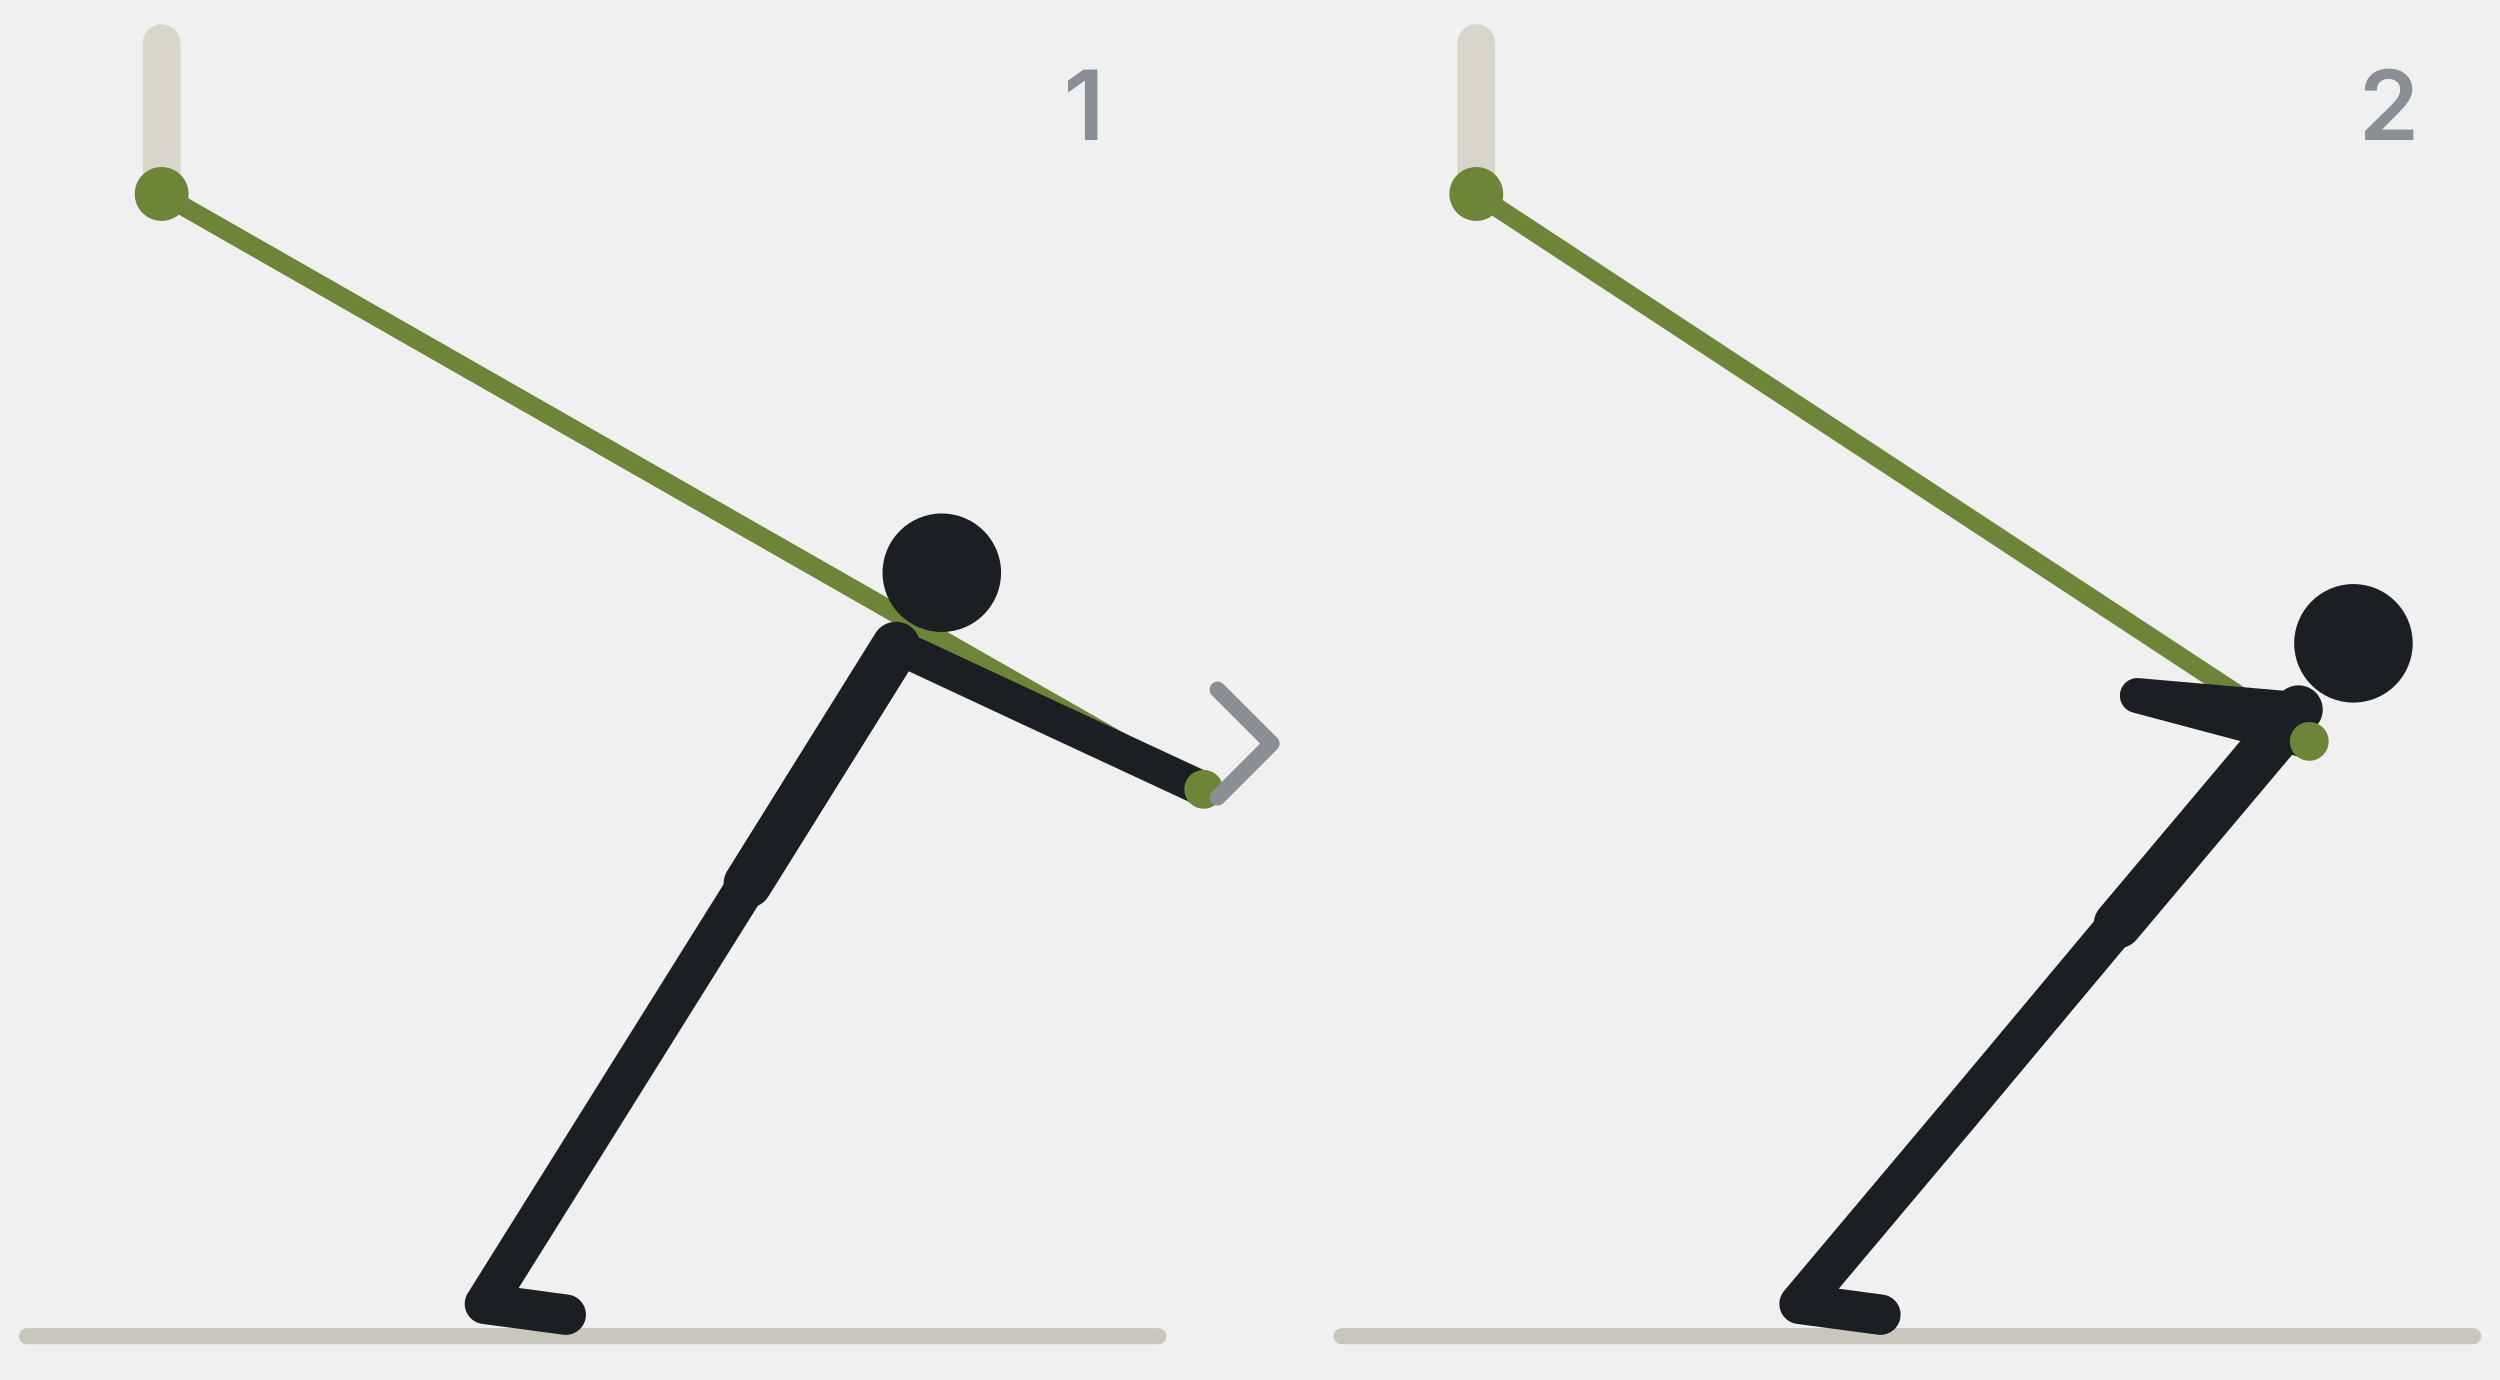
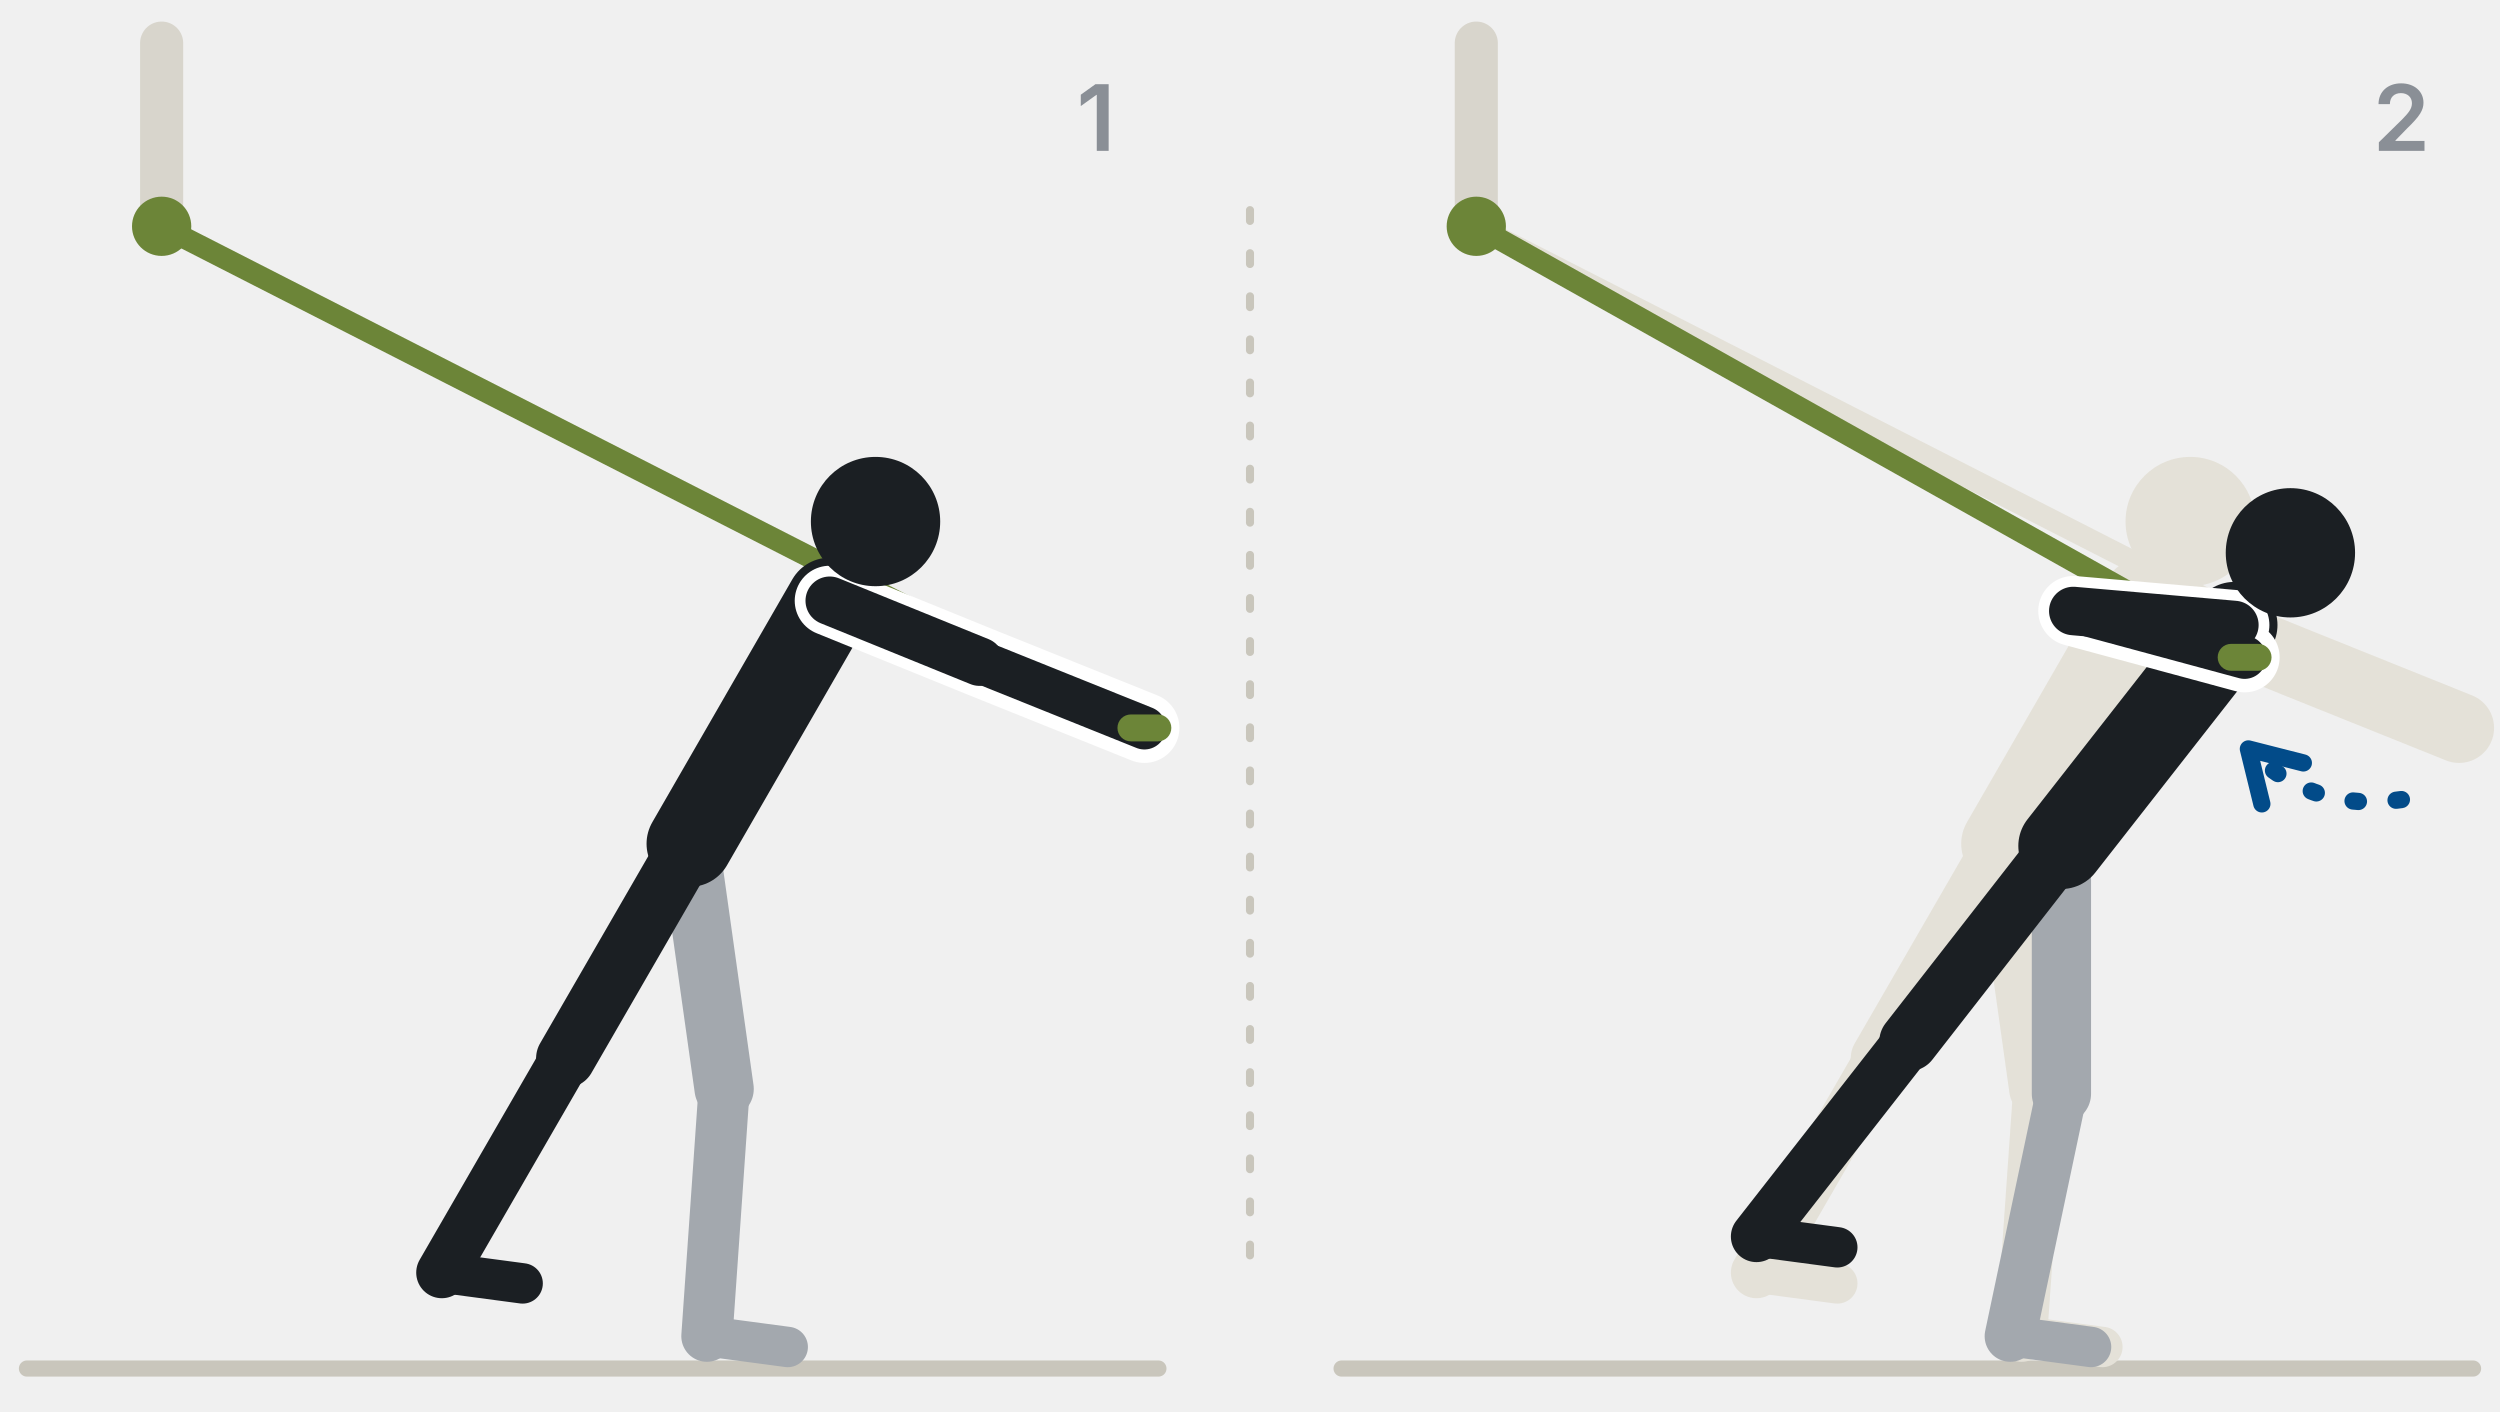
- <svg xmlns="http://www.w3.org/2000/svg" viewBox="-30 -248 464 256" role="img">
+ <svg xmlns="http://www.w3.org/2000/svg" viewBox="-30 -254 464 262" role="img">
  <g transform="translate(0,0)">
-     <line x1="0" y1="-212" x2="0" y2="-240" stroke="#D8D5CC" stroke-width="7" stroke-linecap="round" />
+     <line x1="0" y1="-212" x2="0" y2="-246" stroke="#D8D5CC" stroke-width="8" stroke-linecap="round" />
    <line x1="-25" y1="0" x2="185" y2="0" stroke="#C9C6BC" stroke-width="3" stroke-linecap="round" />
-     <polyline points="0,-212 193.4,-101.5" fill="none" stroke="#6C8538" stroke-width="3.5" stroke-linecap="round" stroke-linejoin="round" />
-     <circle cx="0" cy="-212" r="5" fill="#6C8538" />
-     <polyline points="108.8,-84 84.4,-45 60,-6 75,-4" fill="none" stroke="#1B1F23" stroke-width="7.5" stroke-linecap="round" stroke-linejoin="round" />
-     <polyline points="108.8,-84 136.3,-128.1" fill="none" stroke="#1B1F23" stroke-width="9" stroke-linecap="round" stroke-linejoin="round" />
-     <polyline points="136.3,-128.1 163.5,-115.4 193.4,-101.5" fill="none" stroke="#1B1F23" stroke-width="6.5" stroke-linecap="round" stroke-linejoin="round" />
-     <circle cx="193.4" cy="-101.5" r="3.6" fill="#6C8538" />
-     <circle cx="144.8" cy="-141.7" r="11" fill="#1B1F23" />
-     <text x="175" y="-222" text-anchor="end" font-family="-apple-system,system-ui,sans-serif" font-size="18" font-weight="600" fill="#8A8F96">1</text>
+     <polyline points="0,-212 182.4,-118.9" fill="none" stroke="#6C8538" stroke-width="4" stroke-linecap="round" stroke-linejoin="round" />
+     <circle cx="0" cy="-212" r="5.5" fill="#6C8538" />
+     <polyline points="98,-97.4 104.4,-51.9" fill="none" stroke="#A3A8AE" stroke-width="11" stroke-linecap="round" stroke-linejoin="round" />
+     <polyline points="104.4,-51.9 101.2,-6" fill="none" stroke="#A3A8AE" stroke-width="9.5" stroke-linecap="round" stroke-linejoin="round" />
+     <polyline points="101.2,-6 116.2,-4" fill="none" stroke="#A3A8AE" stroke-width="7.5" stroke-linecap="round" stroke-linejoin="round" />
+     <polyline points="98,-97.4 75,-57.6" fill="none" stroke="#1B1F23" stroke-width="11" stroke-linecap="round" stroke-linejoin="round" />
+     <polyline points="75,-57.6 52,-17.8" fill="none" stroke="#1B1F23" stroke-width="9.5" stroke-linecap="round" stroke-linejoin="round" />
+     <polyline points="52,-17.8 67,-15.8" fill="none" stroke="#1B1F23" stroke-width="7.5" stroke-linecap="round" stroke-linejoin="round" />
+     <polyline points="98,-97.4 124,-142.5" fill="none" stroke="#1B1F23" stroke-width="16" stroke-linecap="round" stroke-linejoin="round" />
+     <polyline points="124,-142.5 151.8,-131.2 182.4,-118.9" fill="none" stroke="#FFFFFF" stroke-width="13" stroke-linecap="round" stroke-linejoin="round" />
+     <polyline points="124,-142.5 151.8,-131.2" fill="none" stroke="#1B1F23" stroke-width="9" stroke-linecap="round" stroke-linejoin="round" />
+     <polyline points="151.8,-131.2 182.4,-118.9" fill="none" stroke="#1B1F23" stroke-width="8" stroke-linecap="round" stroke-linejoin="round" />
+     <circle cx="132.5" cy="-157.2" r="12" fill="#1B1F23" />
+     <rect x="177.4" y="-121.4" width="10" height="5" rx="2.5" fill="#6C8538" />
+     <text x="177" y="-226" text-anchor="end" font-family="-apple-system,system-ui,sans-serif" font-size="17" font-weight="600" fill="#8A8F96">1</text>
  </g>
  <g transform="translate(244,0)">
-     <line x1="0" y1="-212" x2="0" y2="-240" stroke="#D8D5CC" stroke-width="7" stroke-linecap="round" />
+     <line x1="0" y1="-212" x2="0" y2="-246" stroke="#D8D5CC" stroke-width="8" stroke-linecap="round" />
    <line x1="-25" y1="0" x2="185" y2="0" stroke="#C9C6BC" stroke-width="3" stroke-linecap="round" />
-     <polyline points="0,-212 154.6,-110.4" fill="none" stroke="#6C8538" stroke-width="3.5" stroke-linecap="round" stroke-linejoin="round" />
-     <circle cx="0" cy="-212" r="5" fill="#6C8538" />
-     <polyline points="119.1,-76.5 89.6,-41.2 60,-6 75,-4" fill="none" stroke="#1B1F23" stroke-width="7.5" stroke-linecap="round" stroke-linejoin="round" />
-     <polyline points="119.1,-76.5 152.6,-116.3" fill="none" stroke="#1B1F23" stroke-width="9" stroke-linecap="round" stroke-linejoin="round" />
-     <polyline points="152.6,-116.3 122.7,-118.9 154.6,-110.4" fill="none" stroke="#1B1F23" stroke-width="6.5" stroke-linecap="round" stroke-linejoin="round" />
-     <circle cx="154.6" cy="-110.4" r="3.6" fill="#6C8538" />
-     <circle cx="162.8" cy="-128.6" r="11" fill="#1B1F23" />
-     <text x="175" y="-222" text-anchor="end" font-family="-apple-system,system-ui,sans-serif" font-size="18" font-weight="600" fill="#8A8F96">2</text>
+     <polyline points="0,-212 182.4,-118.9" fill="none" stroke="#E4E1D8" stroke-width="4" stroke-linecap="round" stroke-linejoin="round" />
+     <polyline points="98,-97.4 104.4,-51.9" fill="none" stroke="#E4E1D8" stroke-width="11" stroke-linecap="round" stroke-linejoin="round" />
+     <polyline points="104.4,-51.9 101.2,-6" fill="none" stroke="#E4E1D8" stroke-width="9.5" stroke-linecap="round" stroke-linejoin="round" />
+     <polyline points="101.2,-6 116.2,-4" fill="none" stroke="#E4E1D8" stroke-width="7.5" stroke-linecap="round" stroke-linejoin="round" />
+     <polyline points="98,-97.4 75,-57.6" fill="none" stroke="#E4E1D8" stroke-width="11" stroke-linecap="round" stroke-linejoin="round" />
+     <polyline points="75,-57.6 52,-17.8" fill="none" stroke="#E4E1D8" stroke-width="9.5" stroke-linecap="round" stroke-linejoin="round" />
+     <polyline points="52,-17.8 67,-15.8" fill="none" stroke="#E4E1D8" stroke-width="7.5" stroke-linecap="round" stroke-linejoin="round" />
+     <polyline points="98,-97.4 124,-142.5" fill="none" stroke="#E4E1D8" stroke-width="16" stroke-linecap="round" stroke-linejoin="round" />
+     <polyline points="124,-142.5 151.8,-131.2 182.4,-118.9" fill="none" stroke="#E4E1D8" stroke-width="13" stroke-linecap="round" stroke-linejoin="round" />
+     <polyline points="124,-142.5 151.8,-131.2" fill="none" stroke="#E4E1D8" stroke-width="9" stroke-linecap="round" stroke-linejoin="round" />
+     <polyline points="151.8,-131.2 182.4,-118.9" fill="none" stroke="#E4E1D8" stroke-width="8" stroke-linecap="round" stroke-linejoin="round" />
+     <circle cx="132.5" cy="-157.2" r="12" fill="#E4E1D8" />
+     <polyline points="0,-212 142.6,-132" fill="none" stroke="#6C8538" stroke-width="4" stroke-linecap="round" stroke-linejoin="round" />
+     <circle cx="0" cy="-212" r="5.5" fill="#6C8538" />
+     <polyline points="108.6,-97 108.6,-51" fill="none" stroke="#A3A8AE" stroke-width="11" stroke-linecap="round" stroke-linejoin="round" />
+     <polyline points="108.6,-51 99.1,-6" fill="none" stroke="#A3A8AE" stroke-width="9.5" stroke-linecap="round" stroke-linejoin="round" />
+     <polyline points="99.1,-6 114.1,-4" fill="none" stroke="#A3A8AE" stroke-width="7.5" stroke-linecap="round" stroke-linejoin="round" />
+     <polyline points="108.6,-97 80.3,-60.7" fill="none" stroke="#1B1F23" stroke-width="11" stroke-linecap="round" stroke-linejoin="round" />
+     <polyline points="80.3,-60.7 52,-24.5" fill="none" stroke="#1B1F23" stroke-width="9.5" stroke-linecap="round" stroke-linejoin="round" />
+     <polyline points="52,-24.5 67,-22.5" fill="none" stroke="#1B1F23" stroke-width="7.5" stroke-linecap="round" stroke-linejoin="round" />
+     <polyline points="108.6,-97 140.7,-138" fill="none" stroke="#1B1F23" stroke-width="16" stroke-linecap="round" stroke-linejoin="round" />
+     <polyline points="140.7,-138 110.8,-140.6 142.6,-132" fill="none" stroke="#FFFFFF" stroke-width="13" stroke-linecap="round" stroke-linejoin="round" />
+     <polyline points="140.7,-138 110.8,-140.6" fill="none" stroke="#1B1F23" stroke-width="9" stroke-linecap="round" stroke-linejoin="round" />
+     <polyline points="110.8,-140.6 142.6,-132" fill="none" stroke="#1B1F23" stroke-width="8" stroke-linecap="round" stroke-linejoin="round" />
+     <circle cx="151.1" cy="-151.4" r="12" fill="#1B1F23" />
+     <rect x="137.6" y="-134.5" width="10" height="5" rx="2.5" fill="#6C8538" />
+     <path d="M 171.7,-105.6 Q 155.1,-103.1 143.3,-115" fill="none" stroke="#024B89" stroke-width="3.2" stroke-linecap="round" stroke-dasharray="1 7" />
+     <path d="M 145.8,-104.8 L 143.3,-115 L 153.5,-112.4" fill="none" stroke="#024B89" stroke-width="3.2" stroke-linecap="round" stroke-linejoin="round" />
+     <text x="177" y="-226" text-anchor="end" font-family="-apple-system,system-ui,sans-serif" font-size="17" font-weight="600" fill="#8A8F96">2</text>
  </g>
-   <path d="M 196 -120 L 206 -110 L 196 -100" fill="none" stroke="#8A8F96" stroke-width="3" stroke-linecap="round" stroke-linejoin="round" />
+   <line x1="202" y1="-215" x2="202" y2="-20" stroke="#C9C6BC" stroke-width="1.5" stroke-dasharray="2 6" stroke-linecap="round" />
</svg>
